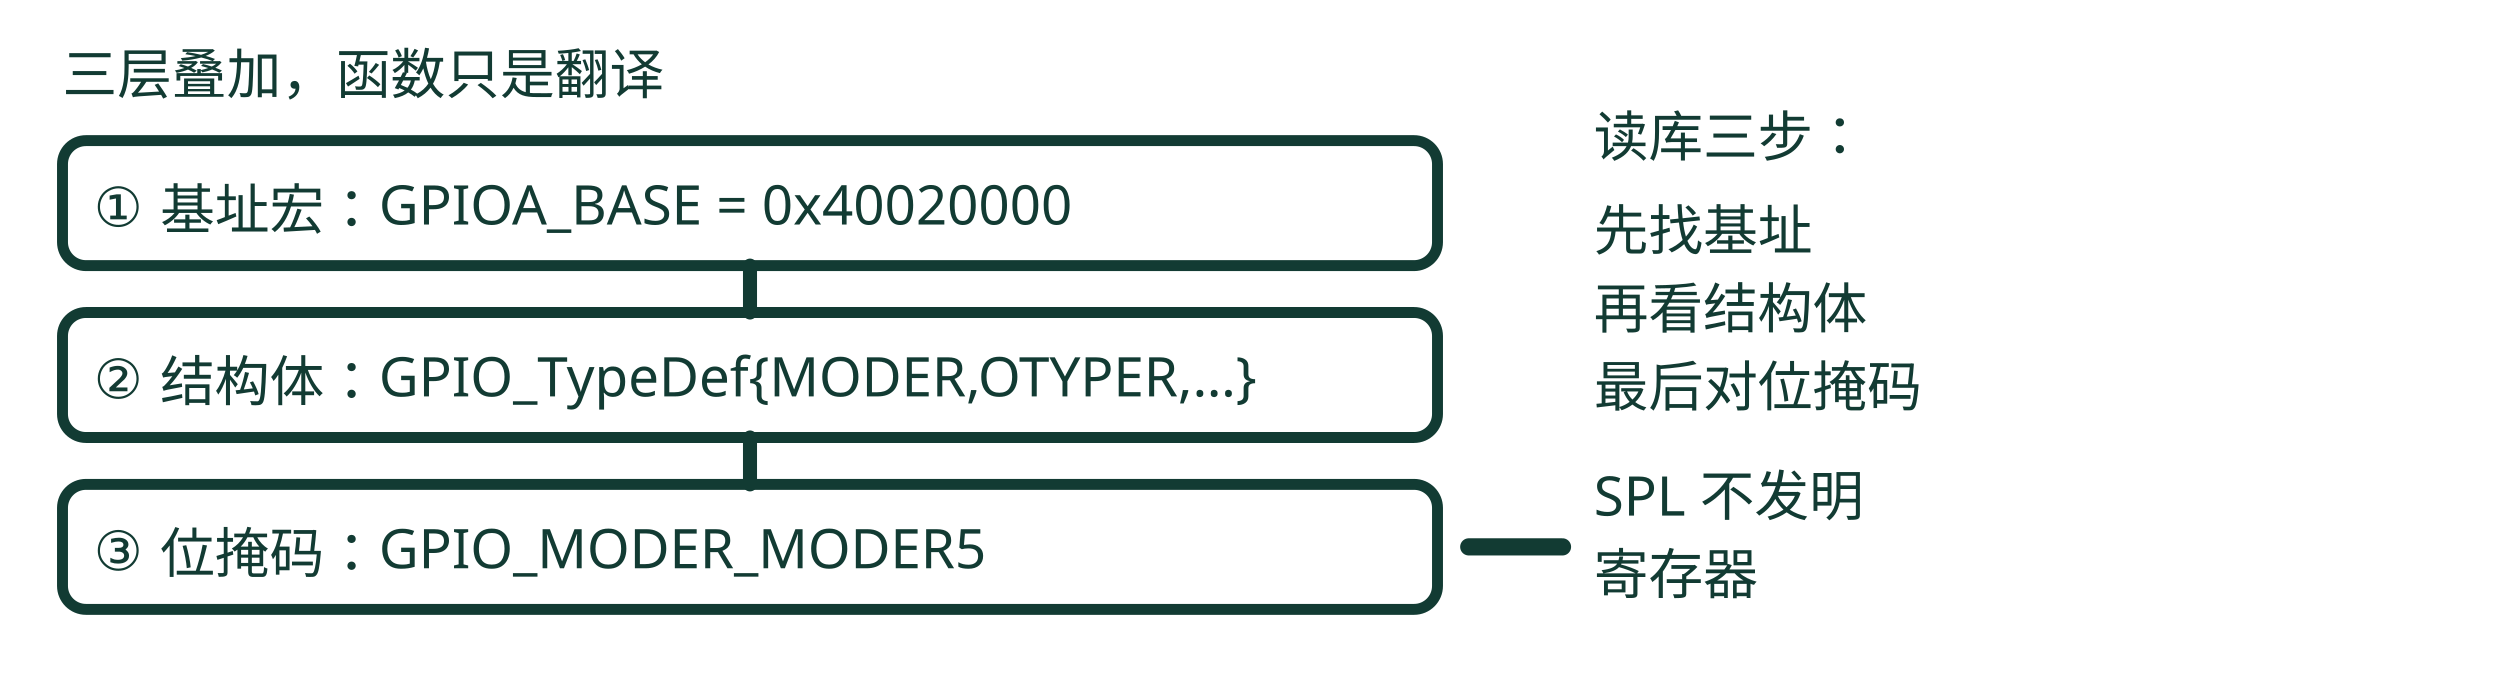
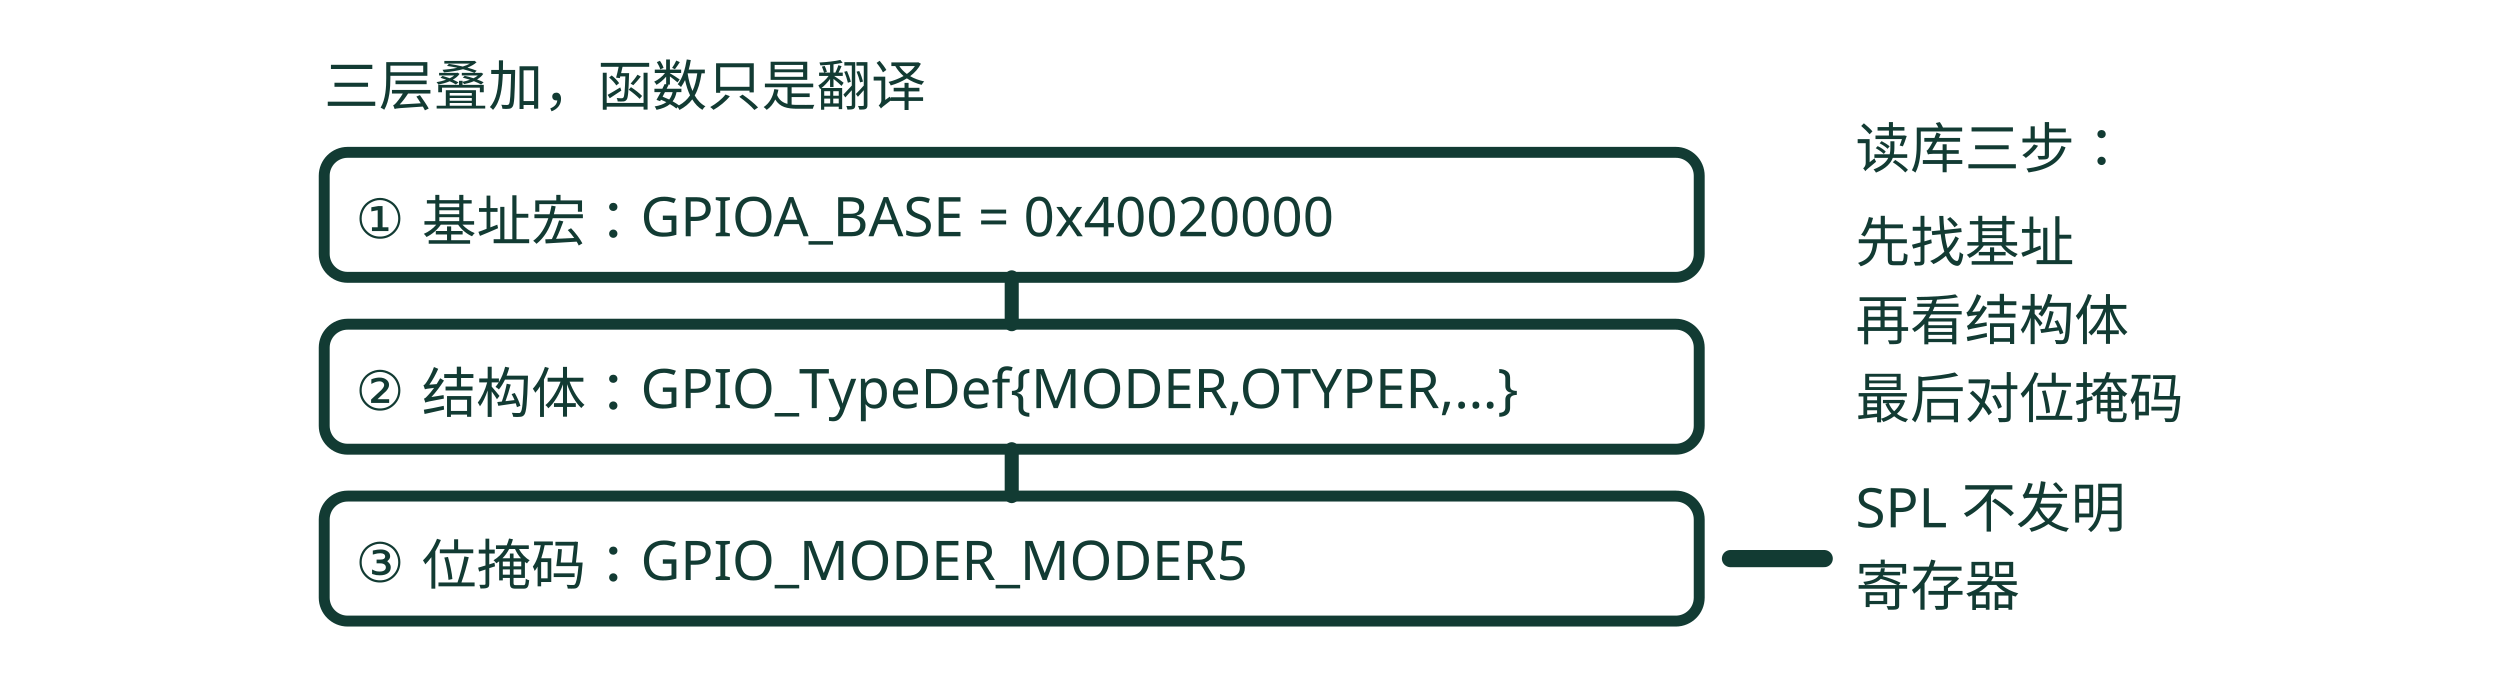
<svg xmlns="http://www.w3.org/2000/svg" viewBox="0 0 320 88" role="img" aria-label="SPL 三层基础设施：基址宏给名字、结构体收字段、位掩码给位号">
-   <g fill="none" stroke="var(--cover-ink, #123b33)" stroke-linecap="round" stroke-linejoin="round" stroke-width="1.4">
+   <g transform="translate(+33.5,+1.5)" fill="none" stroke="var(--cover-ink, #123b33)" stroke-linecap="round" stroke-linejoin="round" stroke-width="1.4">
    <text x="8" y="12" font-size="7" font-family="sans-serif" fill="var(--cover-ink, #123b33)" stroke="none" text-anchor="start">三层叠加，函数只是翻译</text>
    <rect x="8" y="18" width="176" height="16" rx="3" stroke-width="1.4" />
    <text x="12" y="29" font-size="7" font-family="sans-serif" fill="var(--cover-ink, #123b33)" stroke="none" text-anchor="start">① 基址宏：GPIOA_BASE = 0x40020000</text>
    <path d="M96 34 L96 40" stroke-width="1.8" />
    <rect x="8" y="40" width="176" height="16" rx="3" stroke-width="1.4" />
    <text x="12" y="51" font-size="7" font-family="sans-serif" fill="var(--cover-ink, #123b33)" stroke="none" text-anchor="start">② 结构体：GPIO_TypeDef{MODER,OTYPER,…}</text>
    <path d="M96 56 L96 62" stroke-width="1.8" />
    <rect x="8" y="62" width="176" height="16" rx="3" stroke-width="1.4" />
    <text x="12" y="73" font-size="7" font-family="sans-serif" fill="var(--cover-ink, #123b33)" stroke="none" text-anchor="start">③ 位掩码：GPIO_MODER_MODER5</text>
    <path d="M188 70 L200 70" stroke-width="2.2" />
    <text x="204" y="20" font-size="7" font-family="sans-serif" fill="var(--cover-ink, #123b33)" stroke="none" text-anchor="start">读库三步：</text>
    <text x="204" y="32" font-size="7" font-family="sans-serif" fill="var(--cover-ink, #123b33)" stroke="none" text-anchor="start">先找基址</text>
    <text x="204" y="42" font-size="7" font-family="sans-serif" fill="var(--cover-ink, #123b33)" stroke="none" text-anchor="start">再看结构体</text>
    <text x="204" y="52" font-size="7" font-family="sans-serif" fill="var(--cover-ink, #123b33)" stroke="none" text-anchor="start">最后对位掩码</text>
    <text x="204" y="66" font-size="7" font-family="sans-serif" fill="var(--cover-ink, #123b33)" stroke="none" text-anchor="start">SPL 不发明</text>
    <text x="204" y="76" font-size="7" font-family="sans-serif" fill="var(--cover-ink, #123b33)" stroke="none" text-anchor="start">寄存器</text>
  </g>
</svg>
